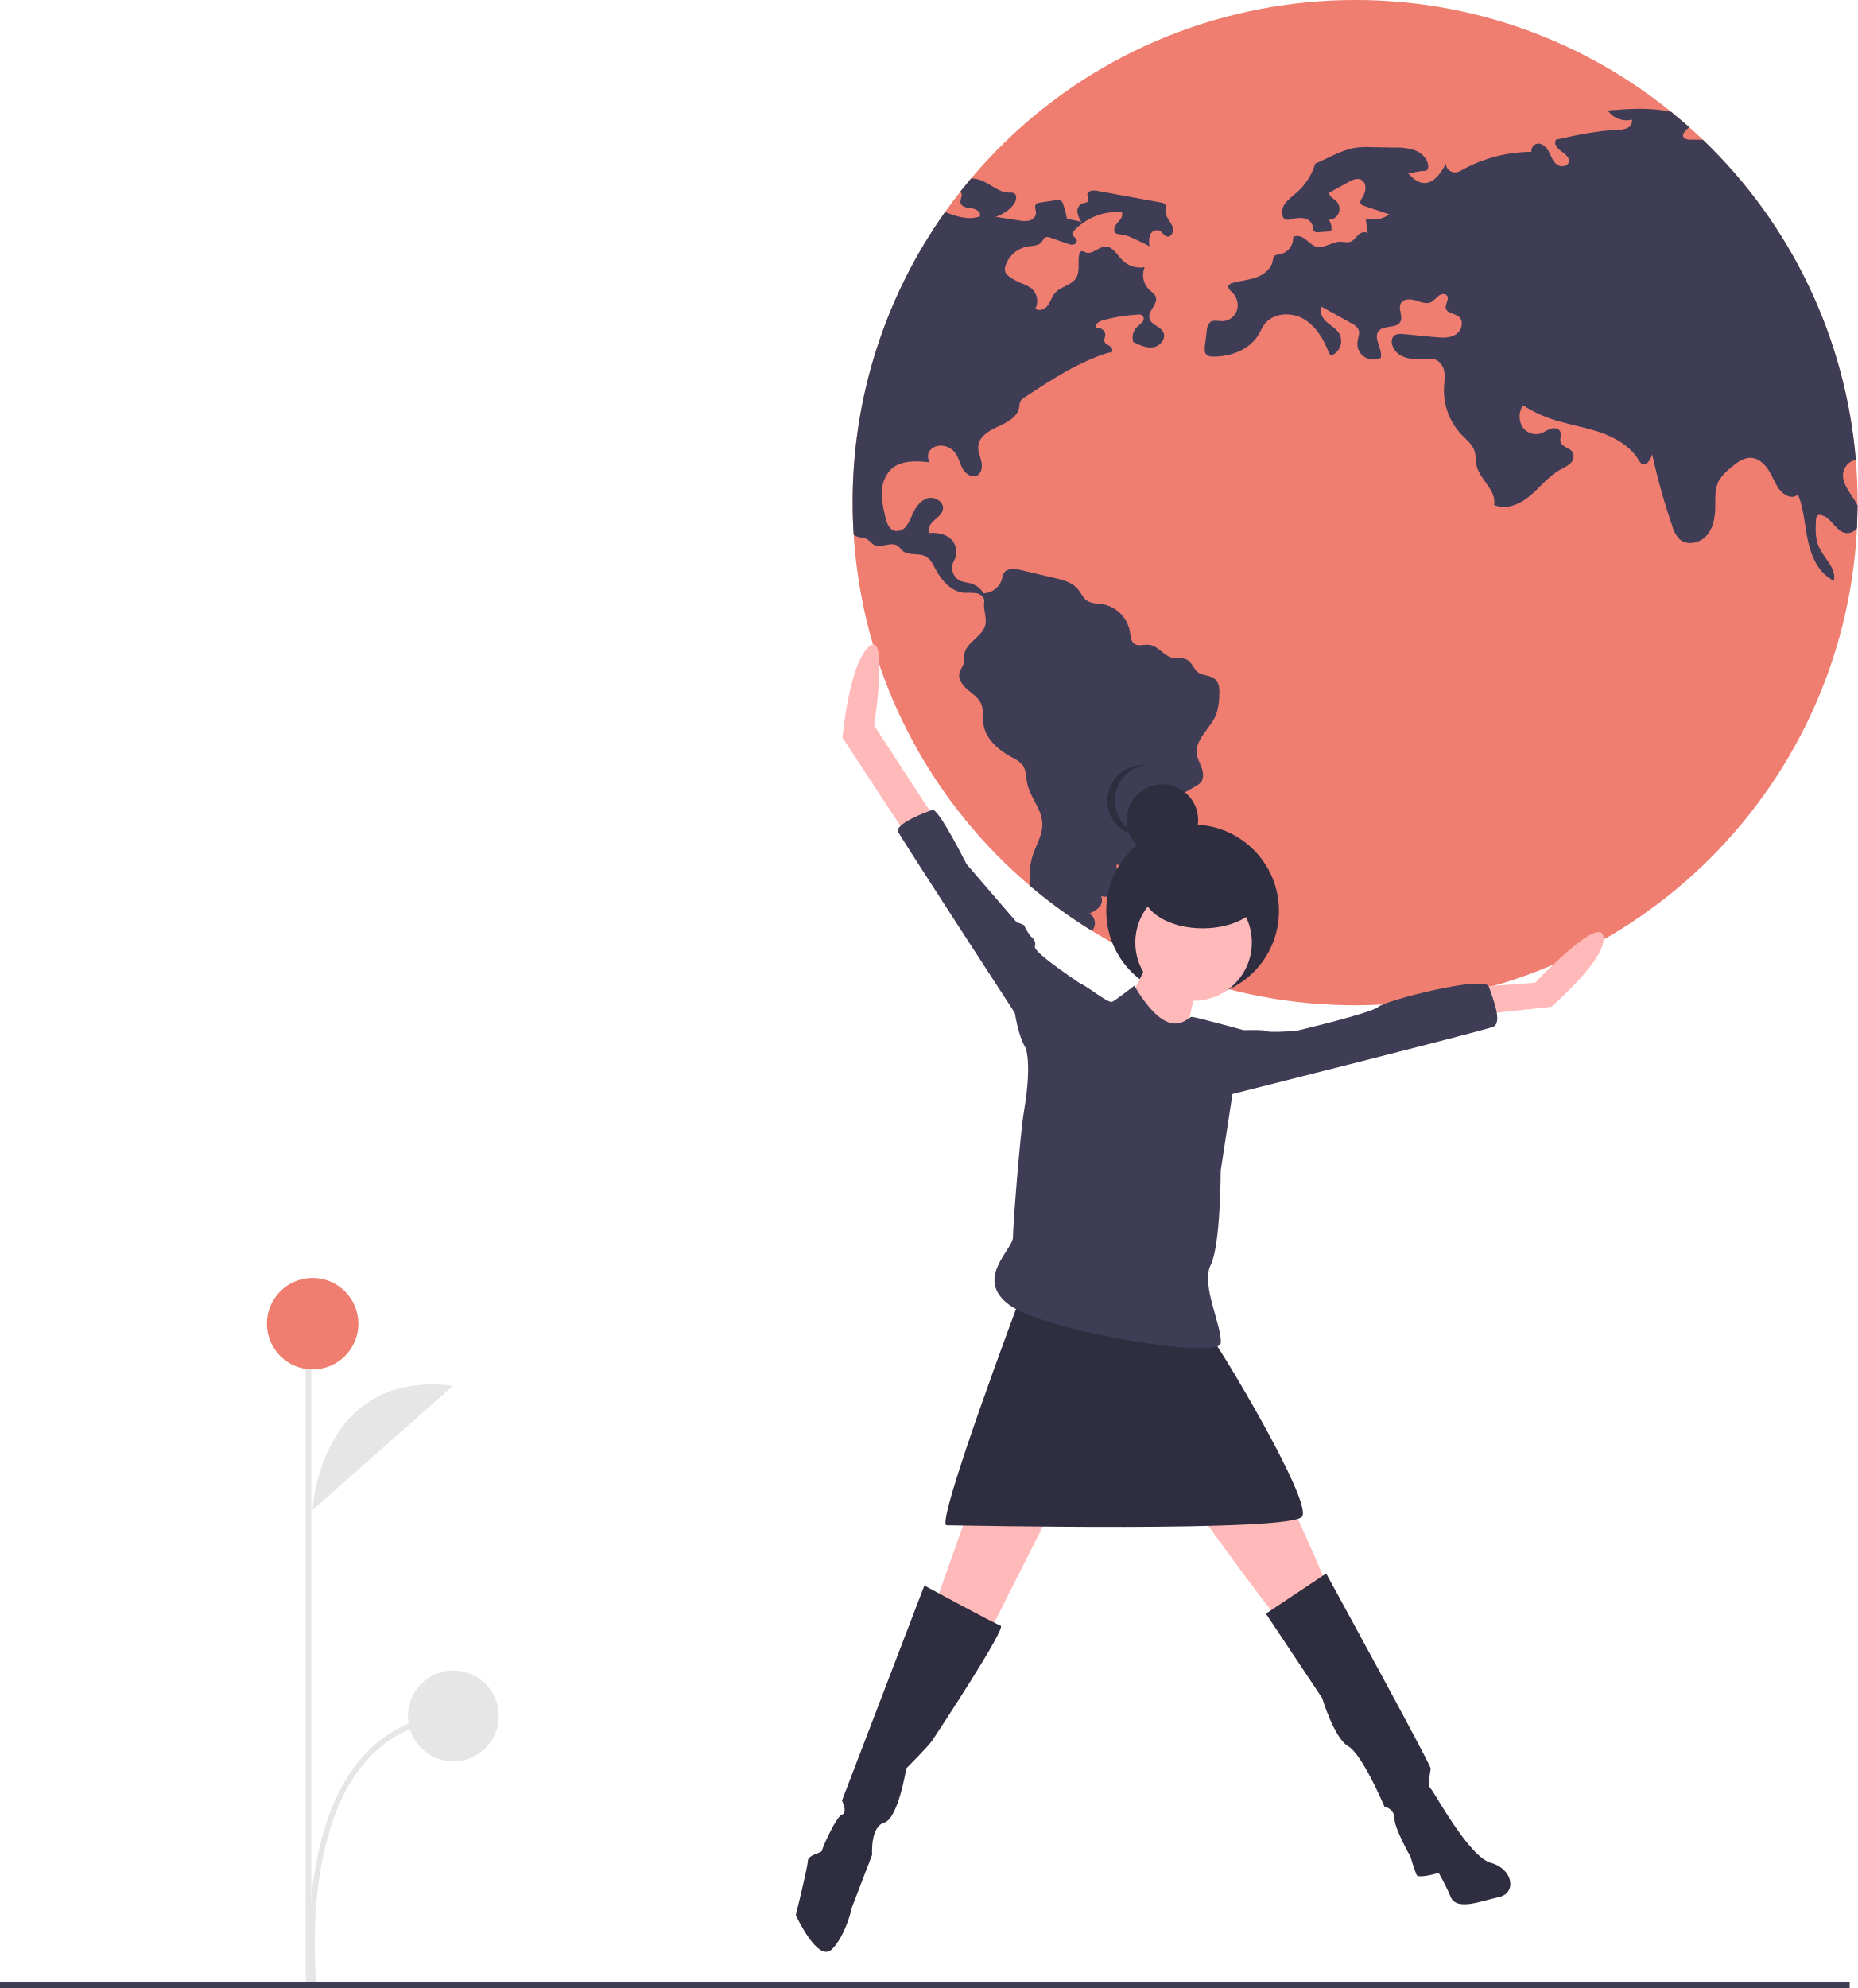
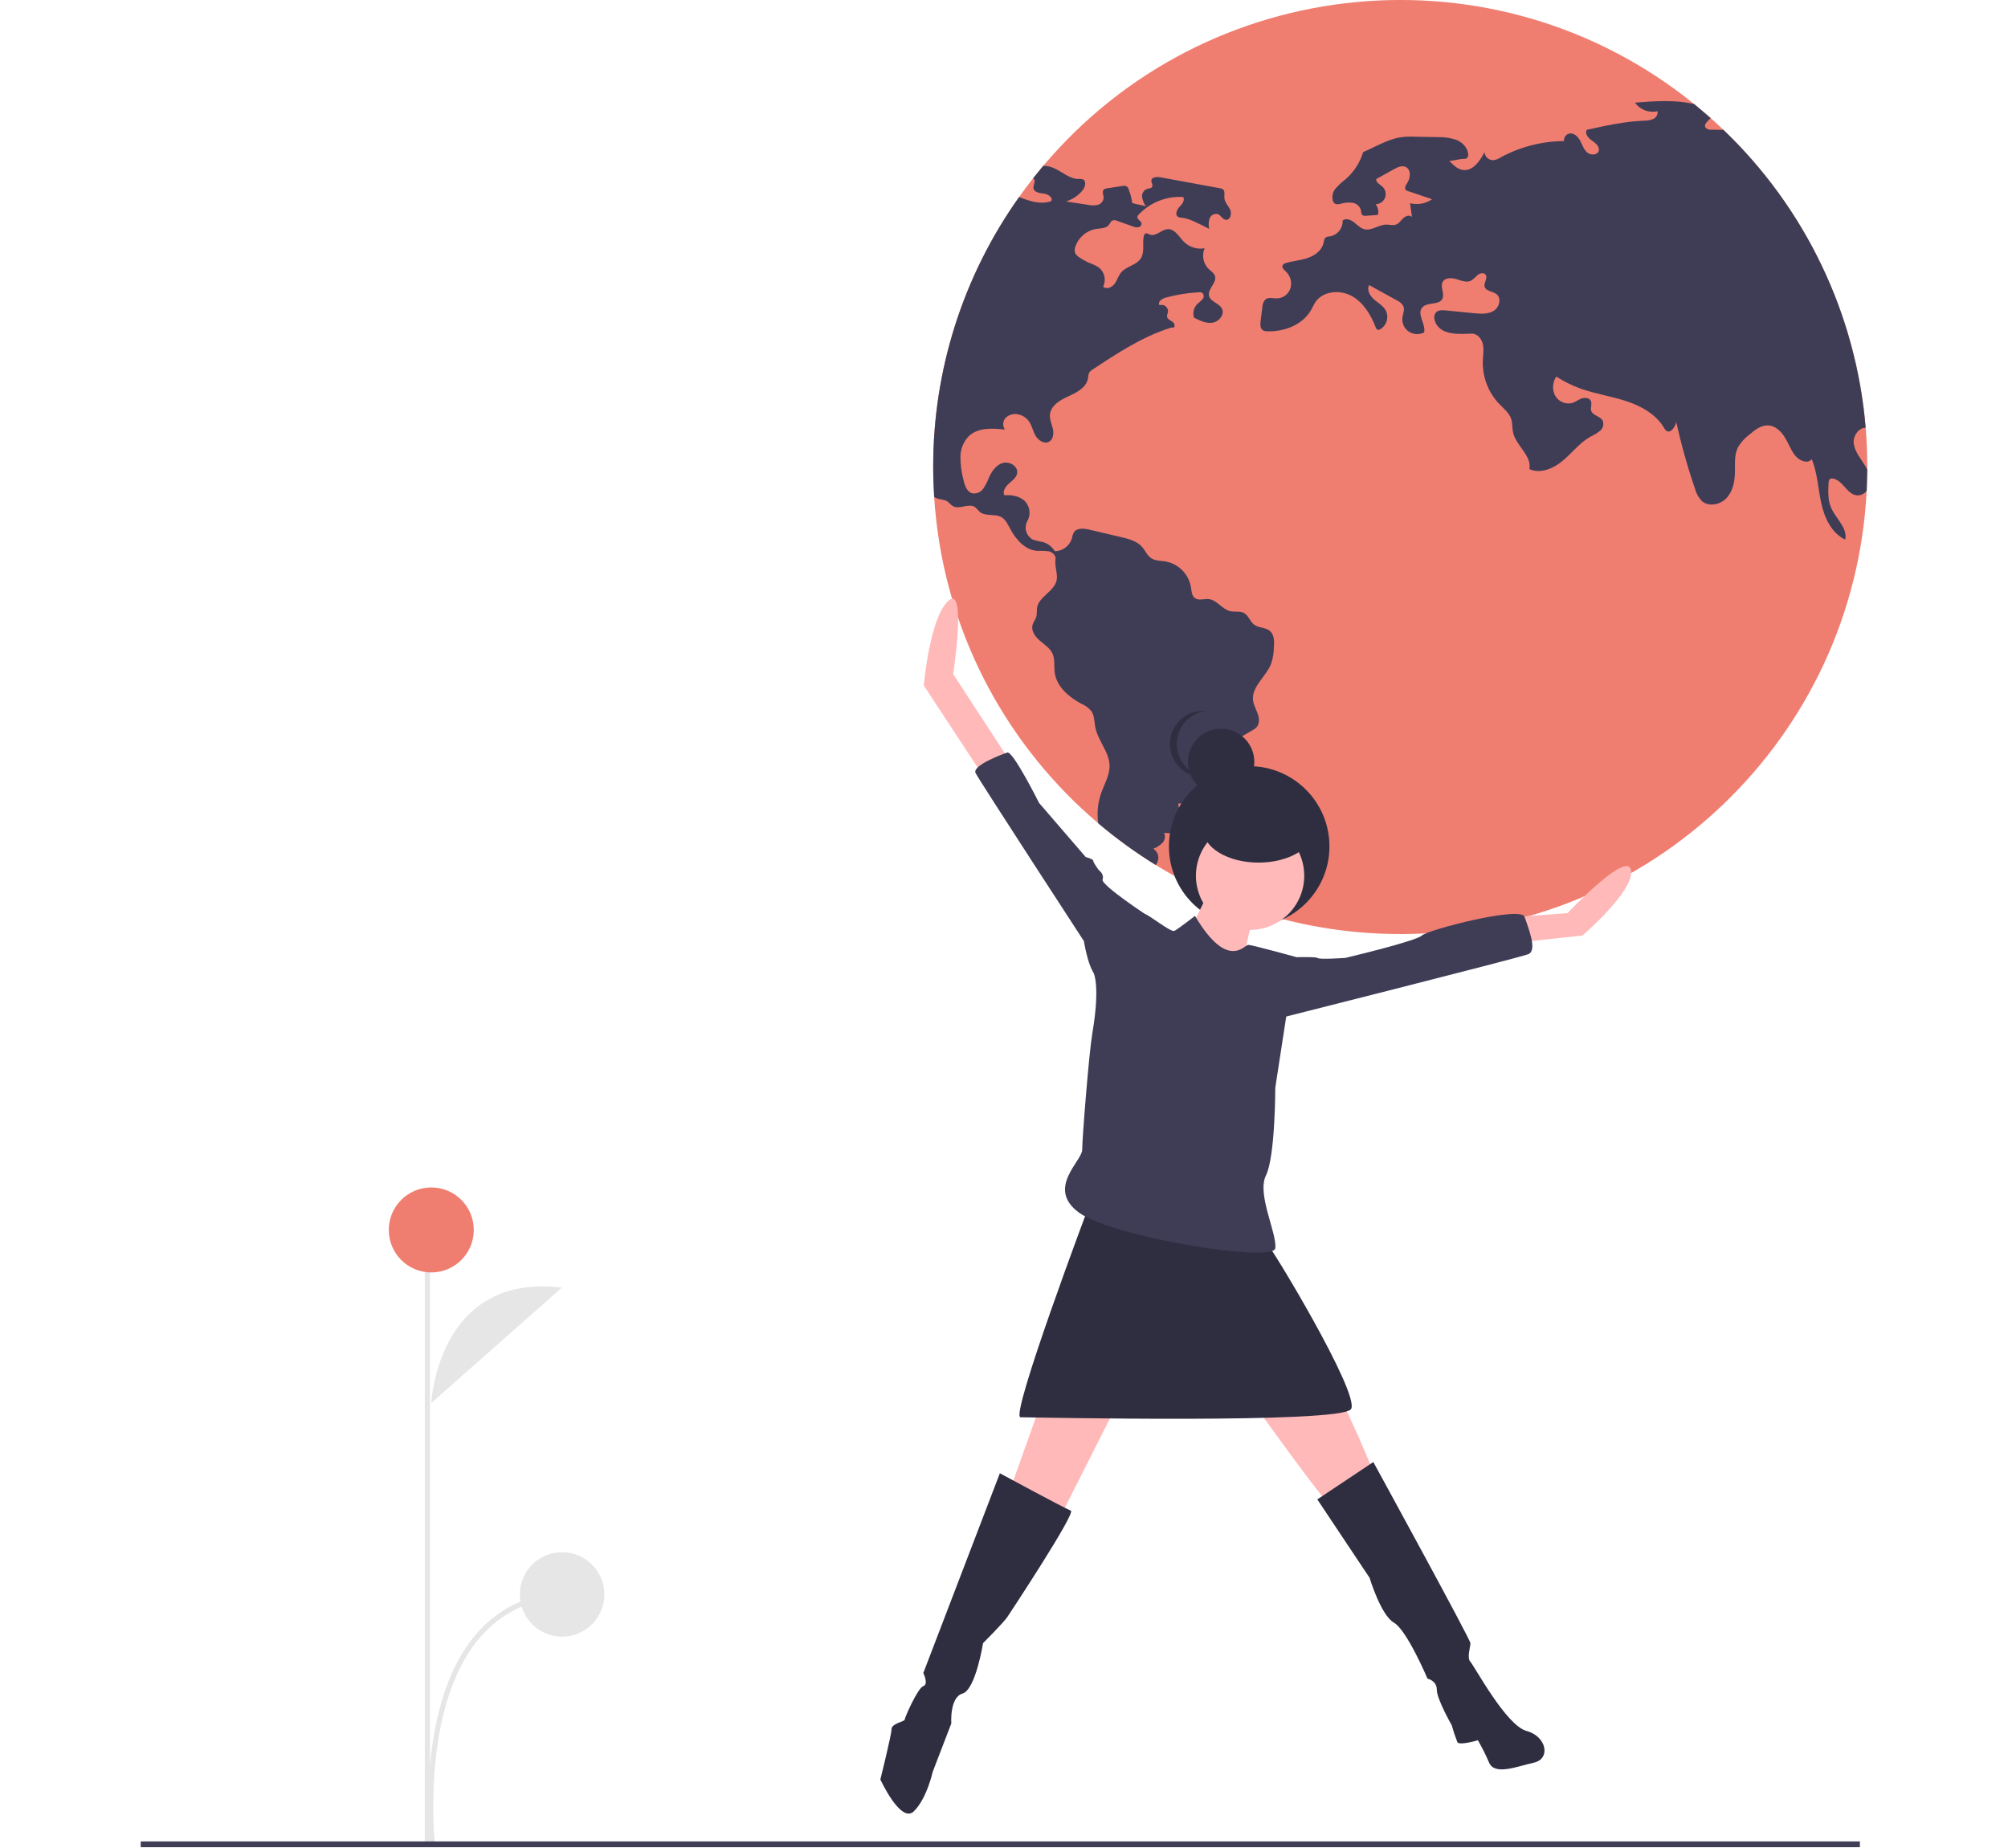
- <svg xmlns="http://www.w3.org/2000/svg" id="b64b805f-e6f6-44d8-97ce-775b67d7efb4" data-name="Layer 1" width="666.856" height="713.509" viewBox="0 0 666.856 713.509">
+ <svg xmlns="http://www.w3.org/2000/svg" id="b64b805f-e6f6-44d8-97ce-775b67d7efb4" data-name="Layer 1" width="666.856" height="613.509" viewBox="0 0 666.856 713.509">
  <path d="M378.799,635.188s2.345-50.443,50.424-44.58" transform="translate(-266.5719 -93.24559)" fill="#e6e6e6" />
  <path d="M378.234,806.116c-.06-.528-5.735-53.091,17.243-80.908,8.48-10.267,19.843-16.016,33.773-17.088l.153,1.982c-13.37,1.029-24.268,6.536-32.391,16.368-22.44,27.162-16.862,78.902-16.804,79.421Z" transform="translate(-266.5719 -93.24559)" fill="#e6e6e6" />
  <rect x="109.72" y="490.367" width="2" height="221" fill="#e6e6e6" />
  <circle cx="112.227" cy="475.082" r="16.417" fill="#ef7e71" />
  <circle cx="162.755" cy="615.865" r="16.313" fill="#e6e6e6" />
  <path d="M933.428,273.633v1.08q-.037,4.068-.233,8.099a180.387,180.387,0,0,1-360.173,2.356q-.368-5.724-.368-11.535a179.493,179.493,0,0,1,33.169-104.269q2.595-3.681,5.399-7.228c1.288-1.644,2.614-3.252,3.951-4.847a180.421,180.421,0,0,1,251.388-23.855c2.172,1.755,4.307,3.571,6.393,5.424q2.503,2.227,4.921,4.553a179.899,179.899,0,0,1,54.926,115.055Q933.428,265.975,933.428,273.633Z" transform="translate(-266.5719 -93.24559)" fill="#ef7e71" />
  <path d="M611.223,162.136a1.003,1.003,0,0,1,.245.147c.969.798-.245,2.332-.098,3.595.172,1.62,2.332,1.976,3.964,2.135,1.632.172,3.694,1.485,2.921,2.933-4.099,1.411-8.246.025-12.431-1.583a179.494,179.494,0,0,0-33.169,104.269q0,5.817.368,11.535a4.662,4.662,0,0,0,1.117.601c1.227.466,2.651.38,3.78,1.043.896.528,1.497,1.46,2.393,1.951,2.565,1.399,6.123-1.288,8.516.38a22.004,22.004,0,0,1,1.755,1.792c2.209,1.914,5.841.626,8.394,2.062,1.644.92,2.491,2.761,3.375,4.43,2.197,4.172,5.755,8.271,10.455,8.602a28.155,28.155,0,0,1,4.442.147c1.448.331,2.871,1.595,2.638,3.056-.405,2.516.834,5.264.503,7.78-.601,4.602-7.117,6.614-7.67,11.216a27.711,27.711,0,0,1-.172,3.031c-.295,1.203-1.203,2.184-1.522,3.387-.614,2.27,1.019,4.54,2.798,6.062,1.792,1.534,3.927,2.859,4.908,4.994,1.031,2.27.528,4.908.859,7.375.736,5.387,5.387,9.375,10.173,11.952a10.622,10.622,0,0,1,3.976,2.896c1.227,1.779,1.104,4.123,1.522,6.246,1.006,5.191,5.375,9.473,5.497,14.762.086,3.767-2,7.179-3.252,10.725a24.752,24.752,0,0,0-1.117,11.584,181.251,181.251,0,0,0,22.248,16.137,6.482,6.482,0,0,0,.92-2.062,4.077,4.077,0,0,0-1.902-4.221,10.088,10.088,0,0,0,3.522-2.258,3.455,3.455,0,0,0,.638-3.902c2.16.27,4.724.405,6.148-1.252,1.141-1.325,1.068-3.313.614-4.994-.454-1.693-1.215-3.325-1.227-5.08a91.382,91.382,0,0,0,14.995-.503,9.734,9.734,0,0,0-4.565-5.718c2.258-.38,4.307-3.08,5.019-5.252a13.378,13.378,0,0,0,.098-6.786,3.61,3.61,0,0,1-.074-1.767,3.477,3.477,0,0,1,1.792-1.73q5.596-3.221,11.191-6.43a6.747,6.747,0,0,0,1.792-1.313c1.166-1.387.994-3.46.393-5.166s-1.558-3.313-1.792-5.105c-.687-5.363,5.056-9.216,6.995-14.271a21.434,21.434,0,0,0,1.055-6.246c.16-2.282.172-4.921-1.571-6.381-1.681-1.411-4.295-1.092-6.05-2.405-1.608-1.203-2.16-3.522-3.915-4.491-1.595-.884-3.583-.319-5.363-.736-3.117-.724-5.08-4.319-8.271-4.651-1.792-.196-3.829.687-5.301-.356-1.301-.933-1.35-2.786-1.595-4.356a12.169,12.169,0,0,0-9.817-9.842c-1.853-.295-3.865-.184-5.448-1.203-1.595-1.031-2.319-2.957-3.583-4.393-2.012-2.295-5.203-3.117-8.185-3.816q-6.074-1.417-12.136-2.847c-2.147-.515-4.921-.785-6.087,1.104a8.302,8.302,0,0,0-.712,2.27,7.04,7.04,0,0,1-6.602,4.958,7.801,7.801,0,0,0-4.589-3.559,28.957,28.957,0,0,1-3.73-.884,5.227,5.227,0,0,1-2.258-7.252,6.511,6.511,0,0,0-1.117-7.817c-2.062-1.853-5.043-2.307-7.817-2.123-.724-1.583.491-3.362,1.792-4.516,1.313-1.141,2.896-2.27,3.178-3.988.454-2.7-2.994-4.749-5.608-3.951-2.614.81-4.283,3.35-5.387,5.853a17.653,17.653,0,0,1-2.172,4.16,4.264,4.264,0,0,1-4.123,1.693c-2.16-.552-2.982-3.117-3.46-5.277a34.407,34.407,0,0,1-1.153-8.848,11.55,11.55,0,0,1,3.338-8.05c3.571-3.289,9.068-2.97,13.891-2.442a3.538,3.538,0,0,1,.368-4.663,5.302,5.302,0,0,1,4.81-1.178,6.6,6.6,0,0,1,3.718,2.221c1.374,1.669,1.767,3.939,2.798,5.829,1.043,1.902,3.375,3.522,5.277,2.503,1.657-.884,1.914-3.166,1.509-4.994-.417-1.816-1.288-3.595-1.141-5.461.282-3.546,3.976-5.694,7.228-7.154s6.97-3.436,7.485-6.97a6.513,6.513,0,0,1,.393-2.012,3.934,3.934,0,0,1,1.46-1.374c9.486-6.271,19.143-12.627,29.991-16.051.564-.184.626.012,1.203-.123.81-.466.27-1.755-.503-2.27s-1.804-.92-2-1.828c-.135-.663.258-1.325.356-2a2.497,2.497,0,0,0-3.276-2.528c-.871-1.153.847-2.491,2.246-2.884a61.333,61.333,0,0,1,12.823-2.086,2.283,2.283,0,0,1,1.46.245,1.735,1.735,0,0,1,.11,2.381,13.44,13.44,0,0,1-1.951,1.779,5.36,5.36,0,0,0-1.399,5.387c2.27,1.153,4.724,2.344,7.24,1.939,2.503-.405,4.724-3.227,3.546-5.473-1.092-2.098-4.393-2.577-4.958-4.872-.663-2.687,3.141-5.08,2.282-7.706-.368-1.153-1.522-1.841-2.405-2.663a7.26,7.26,0,0,1-1.583-8.025,9.144,9.144,0,0,1-8.001-2.503c-1.914-1.927-3.436-4.982-6.16-4.884-2.491.074-4.639,2.982-6.97,2.098-.577-.221-1.178-.663-1.73-.405a1.43,1.43,0,0,0-.65,1.068c-.589,2.835.429,6.062-1.117,8.516-1.681,2.663-5.571,3.031-7.608,5.436-1.104,1.301-1.534,3.056-2.552,4.43s-3.166,2.258-4.393,1.055a6.047,6.047,0,0,0-1.644-7.363,15.812,15.812,0,0,0-3.632-1.767,21.557,21.557,0,0,1-4.062-2.258,4.025,4.025,0,0,1-1.485-1.595,3.668,3.668,0,0,1,.098-2.528,10.332,10.332,0,0,1,8.209-6.798c1.62-.221,3.51-.147,4.589-1.387.564-.65.859-1.644,1.693-1.902a2.469,2.469,0,0,1,1.558.184c2.025.712,4.037,1.423,6.062,2.135a4.152,4.152,0,0,0,2.16.356,1.453,1.453,0,0,0,1.264-1.534c-.196-1.006-1.743-1.485-1.595-2.503a1.591,1.591,0,0,1,.503-.859,21.683,21.683,0,0,1,17.192-6.786c.761,1.264-.442,2.749-1.46,3.816-1.006,1.08-1.816,2.994-.589,3.816a3.233,3.233,0,0,0,1.608.368,14.021,14.021,0,0,1,4.295,1.301c2.098.908,4.16,1.914,6.172,2.994a7.782,7.782,0,0,1,.147-3.976,2.7,2.7,0,0,1,3.191-1.73c1.203.466,1.816,2.062,3.105,2.209,1.706.196,2.381-2.332,1.669-3.902s-2.135-2.871-2.246-4.602c-.086-1.153.356-2.589-.564-3.289a2.441,2.441,0,0,0-1.092-.393q-11.559-2.117-23.131-4.246c-1.374-.258-3.35-.061-3.411,1.325-.037.785.663,1.558.356,2.27-.331.761-1.411.699-2.197.969a2.982,2.982,0,0,0-1.718,3.154,8.596,8.596,0,0,0,1.448,3.546c-1.509-.626-3.78-.736-5.289-1.374a20.356,20.356,0,0,0-1.325-5.093,1.797,1.797,0,0,0-2.344-1.448c-1.988.307-3.976.601-5.964.908a2.307,2.307,0,0,0-1.362.528c-.773.822-.012,2.135-.037,3.264a3.059,3.059,0,0,1-2.368,2.638,8.927,8.927,0,0,1-3.78-.049c-2.786-.429-5.559-.859-8.344-1.288a13.669,13.669,0,0,0,6.307-4.221c1.104-1.301,1.693-3.73.098-4.344a3.807,3.807,0,0,0-1.448-.11c-3.78.025-6.761-3.129-10.296-4.467a10.12,10.12,0,0,0-3.473-.638Z" transform="translate(-266.5719 -93.24559)" fill="#3f3d56" />
  <path d="M933.195,282.811a4.431,4.431,0,0,1-3.755,1.779c-3.841-.331-5.461-5.866-9.265-6.491a1.483,1.483,0,0,0-1.006.098c-.564.307-.663,1.068-.699,1.706-.16,3.166-.295,6.455.945,9.375,1.804,4.27,6.479,7.854,5.498,12.382-5.277-2.442-8.025-8.369-9.265-14.051-1.252-5.682-1.448-11.645-3.681-17.02-1.706,2.172-5.264.38-6.811-1.902-1.473-2.16-2.381-4.663-3.804-6.86-1.423-2.184-3.608-4.148-6.209-4.27-2.736-.123-5.117,1.755-7.203,3.534a16.67,16.67,0,0,0-4.479,4.982c-1.46,2.945-1.08,6.406-1.153,9.682-.074,3.534-.822,7.277-3.24,9.878-2.417,2.589-6.872,3.497-9.535,1.153a10.756,10.756,0,0,1-2.663-4.798,233.479,233.479,0,0,1-7.215-25.745c-.442,1.988-2.197,4.553-3.865,3.387a3.447,3.447,0,0,1-.884-1.153c-3.117-5.264-8.872-8.43-14.701-10.332-5.817-1.89-11.94-2.773-17.695-4.859a45.242,45.242,0,0,1-9.191-4.577,7.237,7.237,0,0,0-.442,7.387,5.918,5.918,0,0,0,6.651,2.786c1.276-.417,2.356-1.301,3.62-1.743,1.264-.429,2.97-.221,3.522,1.006.54,1.166-.27,2.577.135,3.804.601,1.853,3.411,2,4.393,3.694a3.419,3.419,0,0,1-.92,3.951,16.538,16.538,0,0,1-3.706,2.282c-4.123,2.295-7.056,6.209-10.664,9.252-3.608,3.056-8.7,5.277-12.995,3.325,1.019-5.191-5.154-8.995-6.295-14.161-.38-1.706-.184-3.51-.712-5.166-.773-2.405-2.908-4.05-4.651-5.866a23.056,23.056,0,0,1-6.32-16.75c.098-2.135.491-4.307,0-6.393-.479-2.074-2.209-4.086-4.344-4-4.872.221-11.02.589-13.572-3.571-.92-1.485-1.313-3.657.012-4.798.933-.798,2.307-.724,3.522-.601,3.669.356,7.326.724,10.995,1.08,2.565.245,5.338.454,7.547-.884s3.166-4.908,1.117-6.491c-1.485-1.153-4.16-1.092-4.602-2.921-.356-1.534,1.338-3.264.417-4.553-.65-.908-2.123-.663-3.019.025a19.721,19.721,0,0,1-2.54,2.221c-1.755.908-3.841.037-5.731-.552s-4.418-.638-5.326,1.117c-1.031,1.951.896,4.528-.11,6.491-1.35,2.589-5.89,1.117-7.78,3.35-2.16,2.552,1.473,6.381.749,9.645a6.013,6.013,0,0,1-5.927-.331,5.738,5.738,0,0,1-2.479-5.35c.172-1.473.945-2.982.429-4.369a5.1,5.1,0,0,0-2.589-2.368q-5.338-2.963-10.676-5.902c-.994,1.841.258,4.111,1.828,5.498,1.558,1.374,3.522,2.417,4.553,4.234a5.564,5.564,0,0,1-2.086,7.338,1.294,1.294,0,0,1-1.068.184,1.479,1.479,0,0,1-.687-.92c-1.877-4.823-4.712-9.572-9.228-12.087-4.528-2.528-11.02-2-13.989,2.233-.699,1.006-1.178,2.16-1.792,3.227-3.252,5.657-10.246,8.332-16.775,8.16a3.233,3.233,0,0,1-1.828-.429c-1.055-.724-1.006-2.27-.847-3.546.233-1.804.454-3.595.687-5.399a4.324,4.324,0,0,1,1.19-2.957c1.215-.957,2.957-.356,4.504-.38a5.673,5.673,0,0,0,5.166-3.988,6.411,6.411,0,0,0-1.792-6.381c-.699-.663-1.644-1.497-1.276-2.393a1.989,1.989,0,0,1,1.387-.933c2.761-.798,5.694-1.006,8.406-1.963,2.724-.945,5.363-2.884,6.013-5.694.196-.859.282-1.902,1.055-2.332a3.418,3.418,0,0,1,1.227-.245,5.972,5.972,0,0,0,5.117-6.222c1.301-.908,3.129-.233,4.393.736,1.252.969,2.368,2.246,3.902,2.663,2.859.785,5.62-1.755,8.59-1.767,1.252,0,2.54.442,3.706.012,1.19-.429,1.902-1.608,2.81-2.479.92-.884,2.516-1.411,3.362-.466-.245-1.779-.479-3.546-.724-5.313a10.445,10.445,0,0,0,8.504-1.546c-3.092-1.043-6.172-2.086-9.265-3.129a1.999,1.999,0,0,1-.871-.466c-.675-.724,0-1.853.54-2.675,1.313-1.976,1.534-5.228-.626-6.209-1.473-.675-3.154.135-4.565.92-2.258,1.252-4.516,2.516-6.774,3.767-.209,1.288,1.362,2.025,2.332,2.884a3.91,3.91,0,0,1-2.552,6.835,4.898,4.898,0,0,1,.871,4.135c-1.509.11-3.031.221-4.553.331a1.955,1.955,0,0,1-1.473-.295c-.491-.429-.417-1.19-.54-1.828a3.95,3.95,0,0,0-3.338-2.908,11.523,11.523,0,0,0-4.651.429,2.834,2.834,0,0,1-2.012-.049,2.008,2.008,0,0,1-.785-1.006,5.131,5.131,0,0,1,1.031-4.933,28.238,28.238,0,0,1,3.878-3.571,22.606,22.606,0,0,0,6.737-10.431c2.503-1.055,5.093-2.479,7.608-3.534a30.393,30.393,0,0,1,6.32-2.123,29.864,29.864,0,0,1,6.197-.295c2.822.049,5.657.098,8.479.16a20.407,20.407,0,0,1,7.424,1.068c2.319.957,4.369,3.031,4.528,5.534a1.699,1.699,0,0,1-.552,1.558,1.988,1.988,0,0,1-1.068.245c-2.344.074-3.338.663-5.682.749,1.485,1.583,3.154,3.252,5.313,3.534,3.804.491,6.541-3.448,8.295-6.872a3.349,3.349,0,0,0,3.497,3.105,7.053,7.053,0,0,0,2.638-1.031,51.899,51.899,0,0,1,24.604-6.356,2.649,2.649,0,0,1,2.025-2.921c1.755-.344,3.325,1.166,4.172,2.736.834,1.571,1.362,3.387,2.712,4.565,1.338,1.178,3.927,1.117,4.454-.577.515-1.632-1.19-3.031-2.602-4-1.423-.957-2.908-2.736-1.951-4.16,7.215-1.608,14.492-3.203,21.892-3.522a9.316,9.316,0,0,0,3.681-.638,2.861,2.861,0,0,0,1.718-3.031,8.367,8.367,0,0,1-8.713-3.289c7.596-.626,15.548-1.178,22.849.528l6.393,5.424c-1.215,1.264-2.835,2.454-1.951,3.718a2.72,2.72,0,0,0,2.246.773c1.546.025,3.092.061,4.626.061a179.899,179.899,0,0,1,54.926,115.055c-2.577-.098-4.945,3.166-4.614,6.013.393,3.301,2.773,5.952,4.479,8.798a13.408,13.408,0,0,1,.761,1.436Z" transform="translate(-266.5719 -93.24559)" fill="#3f3d56" />
  <circle cx="428.126" cy="326.94" r="31" fill="#2f2e41" />
  <path d="M679.9,435.847s-10.097,22.358-12.982,23.079,23.8,13.703,23.8,13.703,5.049-27.406,7.212-28.849S679.9,435.847,679.9,435.847Z" transform="translate(-266.5719 -93.24559)" fill="#ffb9b9" />
  <polygon points="353.467 525.791 334.715 578.44 354.909 586.374 389.528 517.858 353.467 525.791" fill="#ffb9b9" />
  <path d="M685.67,620.479s37.503,52.649,39.667,53.37S742.646,661.589,742.646,661.589s-18.752-45.437-24.521-47.601S685.67,620.479,685.67,620.479Z" transform="translate(-266.5719 -93.24559)" fill="#ffb9b9" />
  <path d="M598.402,662.31l-29.57,77.171s2.164,4.327,0,5.049-7.212,12.261-7.212,12.982-5.049,1.442-5.049,3.606-4.327,19.473-4.327,19.473,7.933,17.309,12.982,12.261S572.438,777.705,572.438,777.705l7.212-18.752s-.721-10.097,4.327-11.54,7.933-19.473,7.933-19.473,7.933-7.933,9.376-10.097,26.685-40.388,24.521-41.11S598.402,662.31,598.402,662.31Z" transform="translate(-266.5719 -93.24559)" fill="#2f2e41" />
  <path d="M721.009,672.407l21.637-14.424s37.503,68.516,37.503,69.958-1.442,5.77,0,7.212,13.703,24.521,21.637,26.685,9.376,10.818,2.885,12.261-15.146,5.049-17.309,0a79.371,79.371,0,0,0-4.327-8.655s-7.212,2.164-7.933.721a66.371,66.371,0,0,1-2.164-6.491s-5.77-10.097-5.77-13.703-3.606-4.327-3.606-4.327-7.933-18.752-12.982-21.637-9.376-17.309-9.376-17.309Z" transform="translate(-266.5719 -93.24559)" fill="#2f2e41" />
  <circle cx="428.474" cy="338.274" r="20.915" fill="#ffb9b9" />
  <path d="M633.02,558.454s-30.955,82.234-26.628,82.234,124.043,2.605,127.649-3.165-31.063-63.202-32.505-63.923S633.02,558.454,633.02,558.454Z" transform="translate(-266.5719 -93.24559)" fill="#2f2e41" />
  <path d="M602.008,386.804l-21.637-33.176s5.351-34.802-1.862-28.311-9.495,32.704-9.495,32.704l25.059,38.16Z" transform="translate(-266.5719 -93.24559)" fill="#ffb9b9" />
  <path d="M798.18,447.386l19.473-1.442s23.079-24.521,24.521-16.588-18.752,25.243-18.752,25.243l-26.685,2.885Z" transform="translate(-266.5719 -93.24559)" fill="#ffb9b9" />
  <path d="M656.1,454.599v-7.212S637.348,435.126,638.069,432.962s-1.442-3.606-1.442-3.606-2.164-2.885-2.164-3.606-2.885-1.442-2.885-1.442l-18.031-20.915s-10.097-20.194-12.261-19.473-13.703,5.049-12.261,7.933,41.831,64.91,41.831,64.91,2.164,13.703,5.77,13.703S656.1,454.599,656.1,454.599Z" transform="translate(-266.5719 -93.24559)" fill="#3f3d56" />
  <path d="M704.421,463.253s15.867-.721,16.588,0,10.818,0,10.818,0,27.406-6.491,29.57-8.655,38.225-11.54,39.667-7.212,5.049,12.982,1.442,14.424-100.971,25.964-100.971,25.964Z" transform="translate(-266.5719 -93.24559)" fill="#3f3d56" />
  <circle cx="417.282" cy="294.313" r="12.827" fill="#2f2e41" />
  <path d="M666.751,380.611a12.829,12.829,0,0,1,11.491-12.758,12.971,12.971,0,0,0-1.336-.069,12.827,12.827,0,1,0,0,25.655,12.968,12.968,0,0,0,1.336-.069A12.829,12.829,0,0,1,666.751,380.611Z" transform="translate(-266.5719 -93.24559)" fill="#2f2e41" />
  <ellipse cx="431.732" cy="320.367" rx="21.379" ry="12.827" fill="#2f2e41" />
  <path d="M673.769,447.026s-6.491,5.049-7.933,5.77-10.097-6.491-11.54-6.491-20.194,21.637-20.194,21.637,3.485,4.014,0,24.521c-1.307,7.691-3.9,40.572-3.9,44.9s-14.131,14.962-1.149,24.338,75.007,19.473,75.728,13.703-7.212-20.915-3.606-28.128,3.606-33.897,3.606-33.897l4.327-28.128,3.606-22.358s-16.949-4.688-18.391-4.688S686.391,468.302,673.769,447.026Z" transform="translate(-266.5719 -93.24559)" fill="#3f3d56" />
  <rect y="711.268" width="664" height="2.241" fill="#3f3d56" />
</svg>
